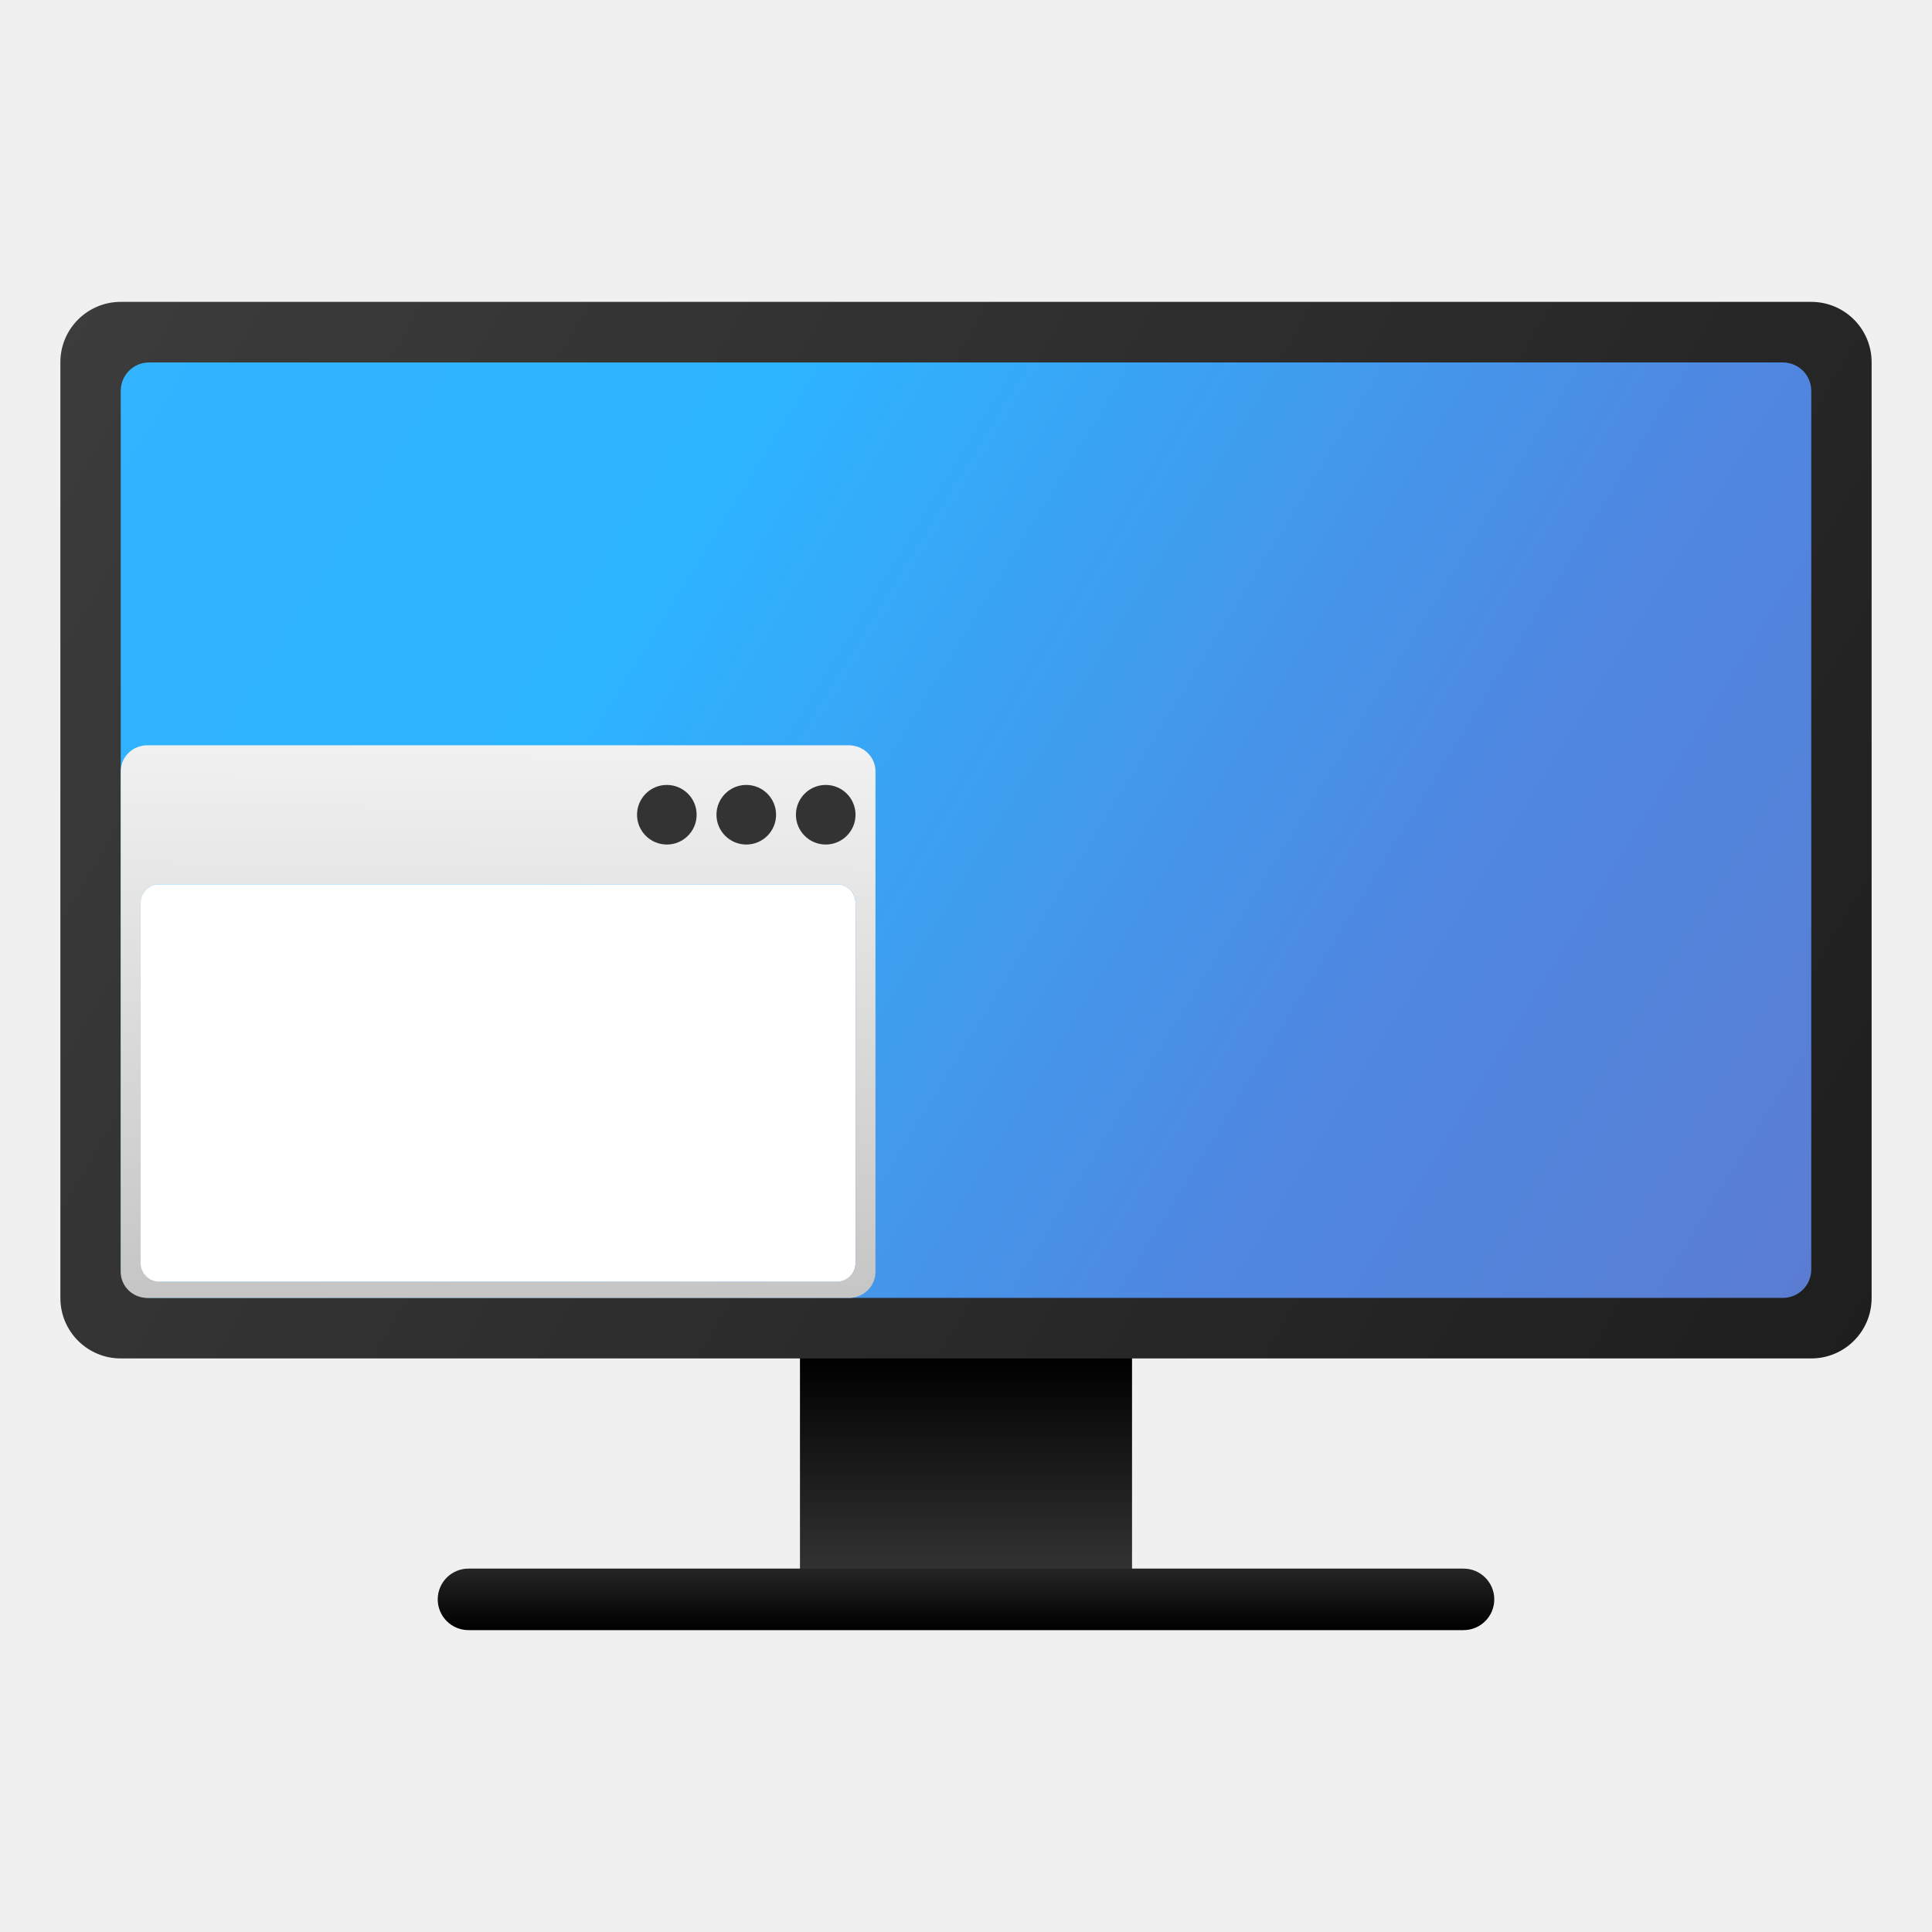
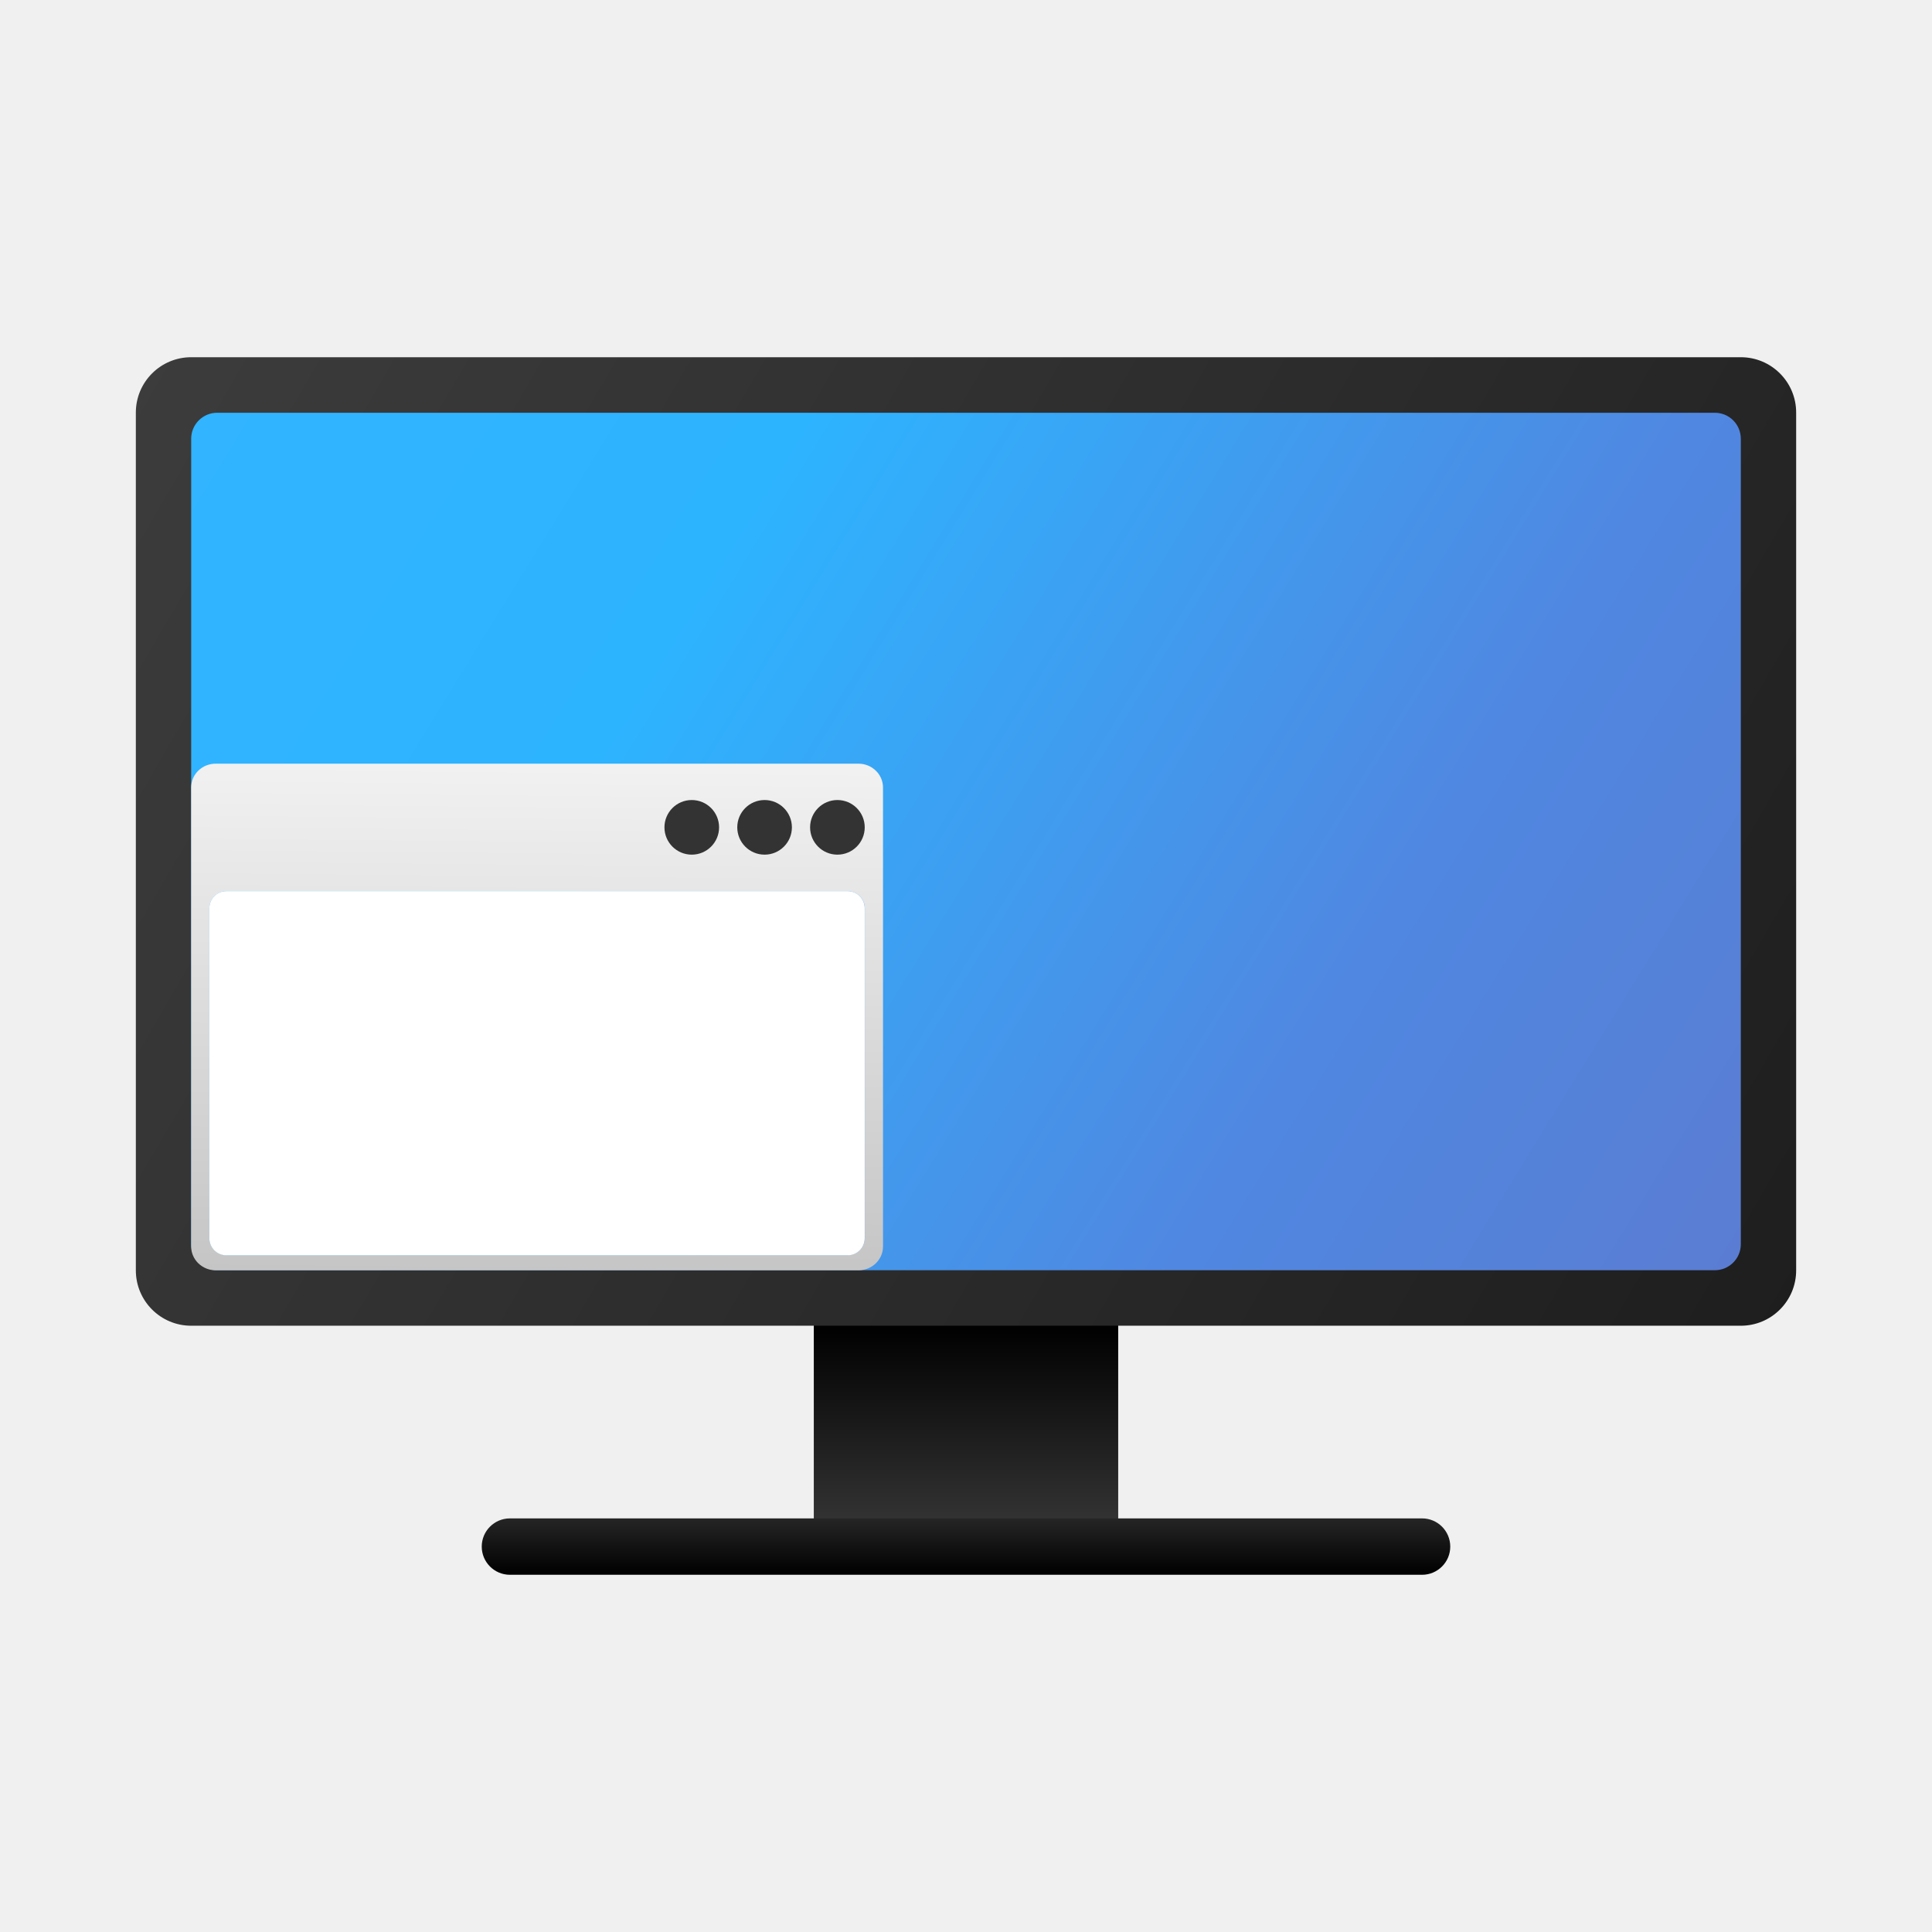
<svg xmlns="http://www.w3.org/2000/svg" xmlns:xlink="http://www.w3.org/1999/xlink" id="svg12" version="1.1" viewBox="0 0 16.933 16.933" height="64" width="64">
  <defs id="defs16">
    <style type="text/css" id="style845" />
    <style type="text/css" id="style847" />
    <linearGradient id="linearGradient851" x1="8.202" x2="8.202" y1="293.56" y2="291.71" gradientTransform="matrix(13.858,0,0,3.7796,-83.5,-1051.6)" gradientUnits="userSpaceOnUse">
      <stop stop-color="#323232" offset="0" id="stop849" />
      <stop offset="1" id="stop851" />
    </linearGradient>
    <linearGradient id="linearGradient865" x1="8.202" x2="8.202" y1="293.39" y2="294.09" gradientTransform="matrix(2.2047,0,0,3.8518,13.333,-1072.8)" gradientUnits="userSpaceOnUse">
      <stop stop-color="#323232" offset="0" id="stop854" />
      <stop offset="1" id="stop856" />
    </linearGradient>
    <linearGradient id="linearGradient1458" x1="75" x2="135" y1="-21" y2="14" gradientTransform="matrix(0.93334,0,0,0.88533,-66,36.599)" gradientUnits="userSpaceOnUse">
      <stop stop-color="#32b4ff" offset="0" id="stop859" />
      <stop stop-color="#2db4ff" offset=".296" id="stop861" />
      <stop stop-color="#5087e1" offset=".727" id="stop863" />
      <stop stop-color="#5a7dd2" offset="1" id="stop865" />
    </linearGradient>
    <linearGradient id="linearGradient920" x1="2" x2="62" y1="16" y2="51" gradientUnits="userSpaceOnUse">
      <stop stop-color="#3c3c3c" offset="0" id="stop868" />
      <stop stop-color="#1e1e1e" offset="1" id="stop870" />
    </linearGradient>
    <linearGradient id="b" x1="399.57" x2="399.57" y1="545.8" y2="517.8" gradientTransform="matrix(0.5669644,0,0,0.5669644,-241.0384,-298.0971)" gradientUnits="userSpaceOnUse">
      <stop stop-color="#3889e9" offset="0" id="stop913" />
      <stop stop-color="#5ea5fb" offset="1" id="stop915" />
    </linearGradient>
    <linearGradient id="f" x1="409.57" x2="409.94" y1="542.8" y2="504.19" gradientTransform="matrix(1.0382 4.4533e-6 -3.9097e-6 .98384 -396.2 -474.96)" gradientUnits="userSpaceOnUse">
      <stop stop-color="#c4c4c4" offset="0" id="stop918" />
      <stop stop-color="#f6f6f6" offset="1" id="stop920" />
    </linearGradient>
    <style type="text/css" id="style923" />
    <linearGradient id="linearGradient1044" x1="409.57" x2="409.94" y1="542.8" y2="504.19" gradientTransform="matrix(0.1503257,6.4481357e-7,-5.6610325e-7,0.1424547,-57.05415,-65.80953)" gradientUnits="userSpaceOnUse" xlink:href="#f" />
    <style type="text/css" id="style926" />
    <style type="text/css" id="style928" />
  </defs>
-   <g transform="matrix(0.2645781,0,0,0.2645781,1.6e-7,-2.6522984e-5)" id="g909" style="image-rendering:optimizeSpeed">
-     <g transform="translate(0,-6)" id="g883">
-       <rect style="fill:url(#linearGradient851)" x="26.5" y="50.969" width="11" height="7" ry="0" fill="url(#linearGradient851)" stroke-width="7.237" id="rect875" />
-       <rect style="fill:url(#linearGradient865)" x="14.5" y="57.962" width="35" height="2.038" ry="1.019" fill="url(#linearGradient865)" stroke-width="2.914" id="rect877" />
-       <rect style="fill:url(#linearGradient920)" x="2" y="16" width="60" height="35" ry="2" fill="url(#linearGradient920)" id="rect879" />
-       <rect style="fill:url(#linearGradient1458)" x="4" y="18.007" width="56" height="30.987" ry="0.939" fill="url(#linearGradient1458)" stroke-width="0.952" id="rect881" />
+   <circle id="circle932" stroke-width="0.416" fill="url(#b)" r="0" cy="3.401" cx="-13.93" style="fill:url(#b)" />
+   <g id="g880" transform="matrix(0.9166667,0,0,0.9166667,0.7055415,0.7055415)">
+     <g transform="matrix(0.2645781,0,0,0.2645781,1.6e-7,-2.6522984e-5)" id="g909" style="image-rendering:optimizeSpeed">
+       <g transform="translate(0,-6)" id="g883">
+         <rect style="fill:url(#linearGradient851)" x="26.5" y="50.969" width="11" height="7" ry="0" fill="url(#linearGradient851)" stroke-width="7.237" id="rect875" />
+         <rect style="fill:url(#linearGradient865)" x="14.5" y="57.962" width="35" height="2.038" ry="1.019" fill="url(#linearGradient865)" stroke-width="2.914" id="rect877" />
+         <rect style="fill:url(#linearGradient920)" x="2" y="16" width="60" height="35" ry="2" fill="url(#linearGradient920)" id="rect879" />
+         <rect style="fill:url(#linearGradient1458)" x="4" y="18.007" width="56" height="30.987" ry="0.939" fill="url(#linearGradient1458)" stroke-width="0.952" id="rect881" />
+       </g>
    </g>
+     <path id="path962" stroke-width="0.141" fill="url(#linearGradient1044)" d="M 1.293,6.532 C 1.163,6.532 1.058,6.633 1.058,6.76 l -6.3e-6,4.388 c -5e-7,0.126 0.105,0.228 0.235,0.228 l 6.145,1.8e-5 c 0.13,1e-6 0.235,-0.102 0.235,-0.228 l 6.4e-6,-4.388 c 5e-7,-0.126 -0.105,-0.228 -0.235,-0.228 z m 0.108,1.218 5.929,1.7e-5 c 0.094,3e-7 0.169,0.073 0.169,0.164 l -4.5e-6,3.154 c -4e-7,0.091 -0.075,0.164 -0.169,0.164 l -5.929,-1.7e-5 c -0.094,-10e-7 -0.169,-0.073 -0.169,-0.164 l 4.5e-6,-3.154 c 3e-7,-0.091 0.075,-0.164 0.169,-0.164 z" style="fill:url(#linearGradient1044)" />
+     <g id="g970" fill="#333333" transform="matrix(0.08111101,-0.00967459,0.00996925,0.07871321,-33.48884,-23.35143)">
+       <ellipse id="ellipse964" ry="3.293" rx="3.196" cy="384.49" cx="498.35" transform="rotate(7.007)" />
+       <ellipse id="ellipse966" ry="3.293" rx="3.196" cy="384.49" cx="489.83" transform="rotate(7.007)" />
+       <ellipse id="ellipse968" ry="3.293" rx="3.196" cy="384.49" cx="481.31" transform="rotate(7.007)" />
+     </g>
+     <path transform="scale(0.2645781)" d="m 5.275,29.295 c -0.343,0 -0.619,0.276 -0.619,0.619 v 11.922 c 0,0.343 0.276,0.619 0.619,0.619 H 27.721 c 0.343,0 0.619,-0.276 0.619,-0.619 V 29.914 c 0,-0.343 -0.276,-0.619 -0.619,-0.619 z" style="fill:#ffffff;fill-opacity:1;stroke-width:0.532" id="rect972" />
  </g>
-   <circle id="circle932" stroke-width="0.416" fill="url(#b)" r="0" cy="3.401" cx="-13.93" style="fill:url(#b)" />
-   <path id="path962" stroke-width="0.141" fill="url(#linearGradient1044)" d="M 1.293,6.532 C 1.163,6.532 1.058,6.633 1.058,6.76 l -6.3e-6,4.388 c -5e-7,0.126 0.105,0.228 0.235,0.228 l 6.145,1.8e-5 c 0.13,1e-6 0.235,-0.102 0.235,-0.228 l 6.4e-6,-4.388 c 5e-7,-0.126 -0.105,-0.228 -0.235,-0.228 z m 0.108,1.218 5.929,1.7e-5 c 0.094,3e-7 0.169,0.073 0.169,0.164 l -4.5e-6,3.154 c -4e-7,0.091 -0.075,0.164 -0.169,0.164 l -5.929,-1.7e-5 c -0.094,-10e-7 -0.169,-0.073 -0.169,-0.164 l 4.5e-6,-3.154 c 3e-7,-0.091 0.075,-0.164 0.169,-0.164 z" style="fill:url(#linearGradient1044)" />
-   <g id="g970" fill="#333333" transform="matrix(0.08111101,-0.00967459,0.00996925,0.07871321,-33.48884,-23.35143)">
-     <ellipse id="ellipse964" ry="3.293" rx="3.196" cy="384.49" cx="498.35" transform="rotate(7.007)" />
-     <ellipse id="ellipse966" ry="3.293" rx="3.196" cy="384.49" cx="489.83" transform="rotate(7.007)" />
-     <ellipse id="ellipse968" ry="3.293" rx="3.196" cy="384.49" cx="481.31" transform="rotate(7.007)" />
-   </g>
-   <path transform="scale(0.2645781)" d="M 5.275 29.295 C 4.932 29.295 4.656 29.571 4.656 29.914 L 4.656 41.836 C 4.656 42.179 4.932 42.455 5.275 42.455 L 27.721 42.455 C 28.064 42.455 28.34 42.179 28.34 41.836 L 28.34 29.914 C 28.34 29.571 28.064 29.295 27.721 29.295 L 5.275 29.295 z " style="fill:#ffffff;fill-opacity:1;stroke-width:0.532" id="rect972" />
</svg>
